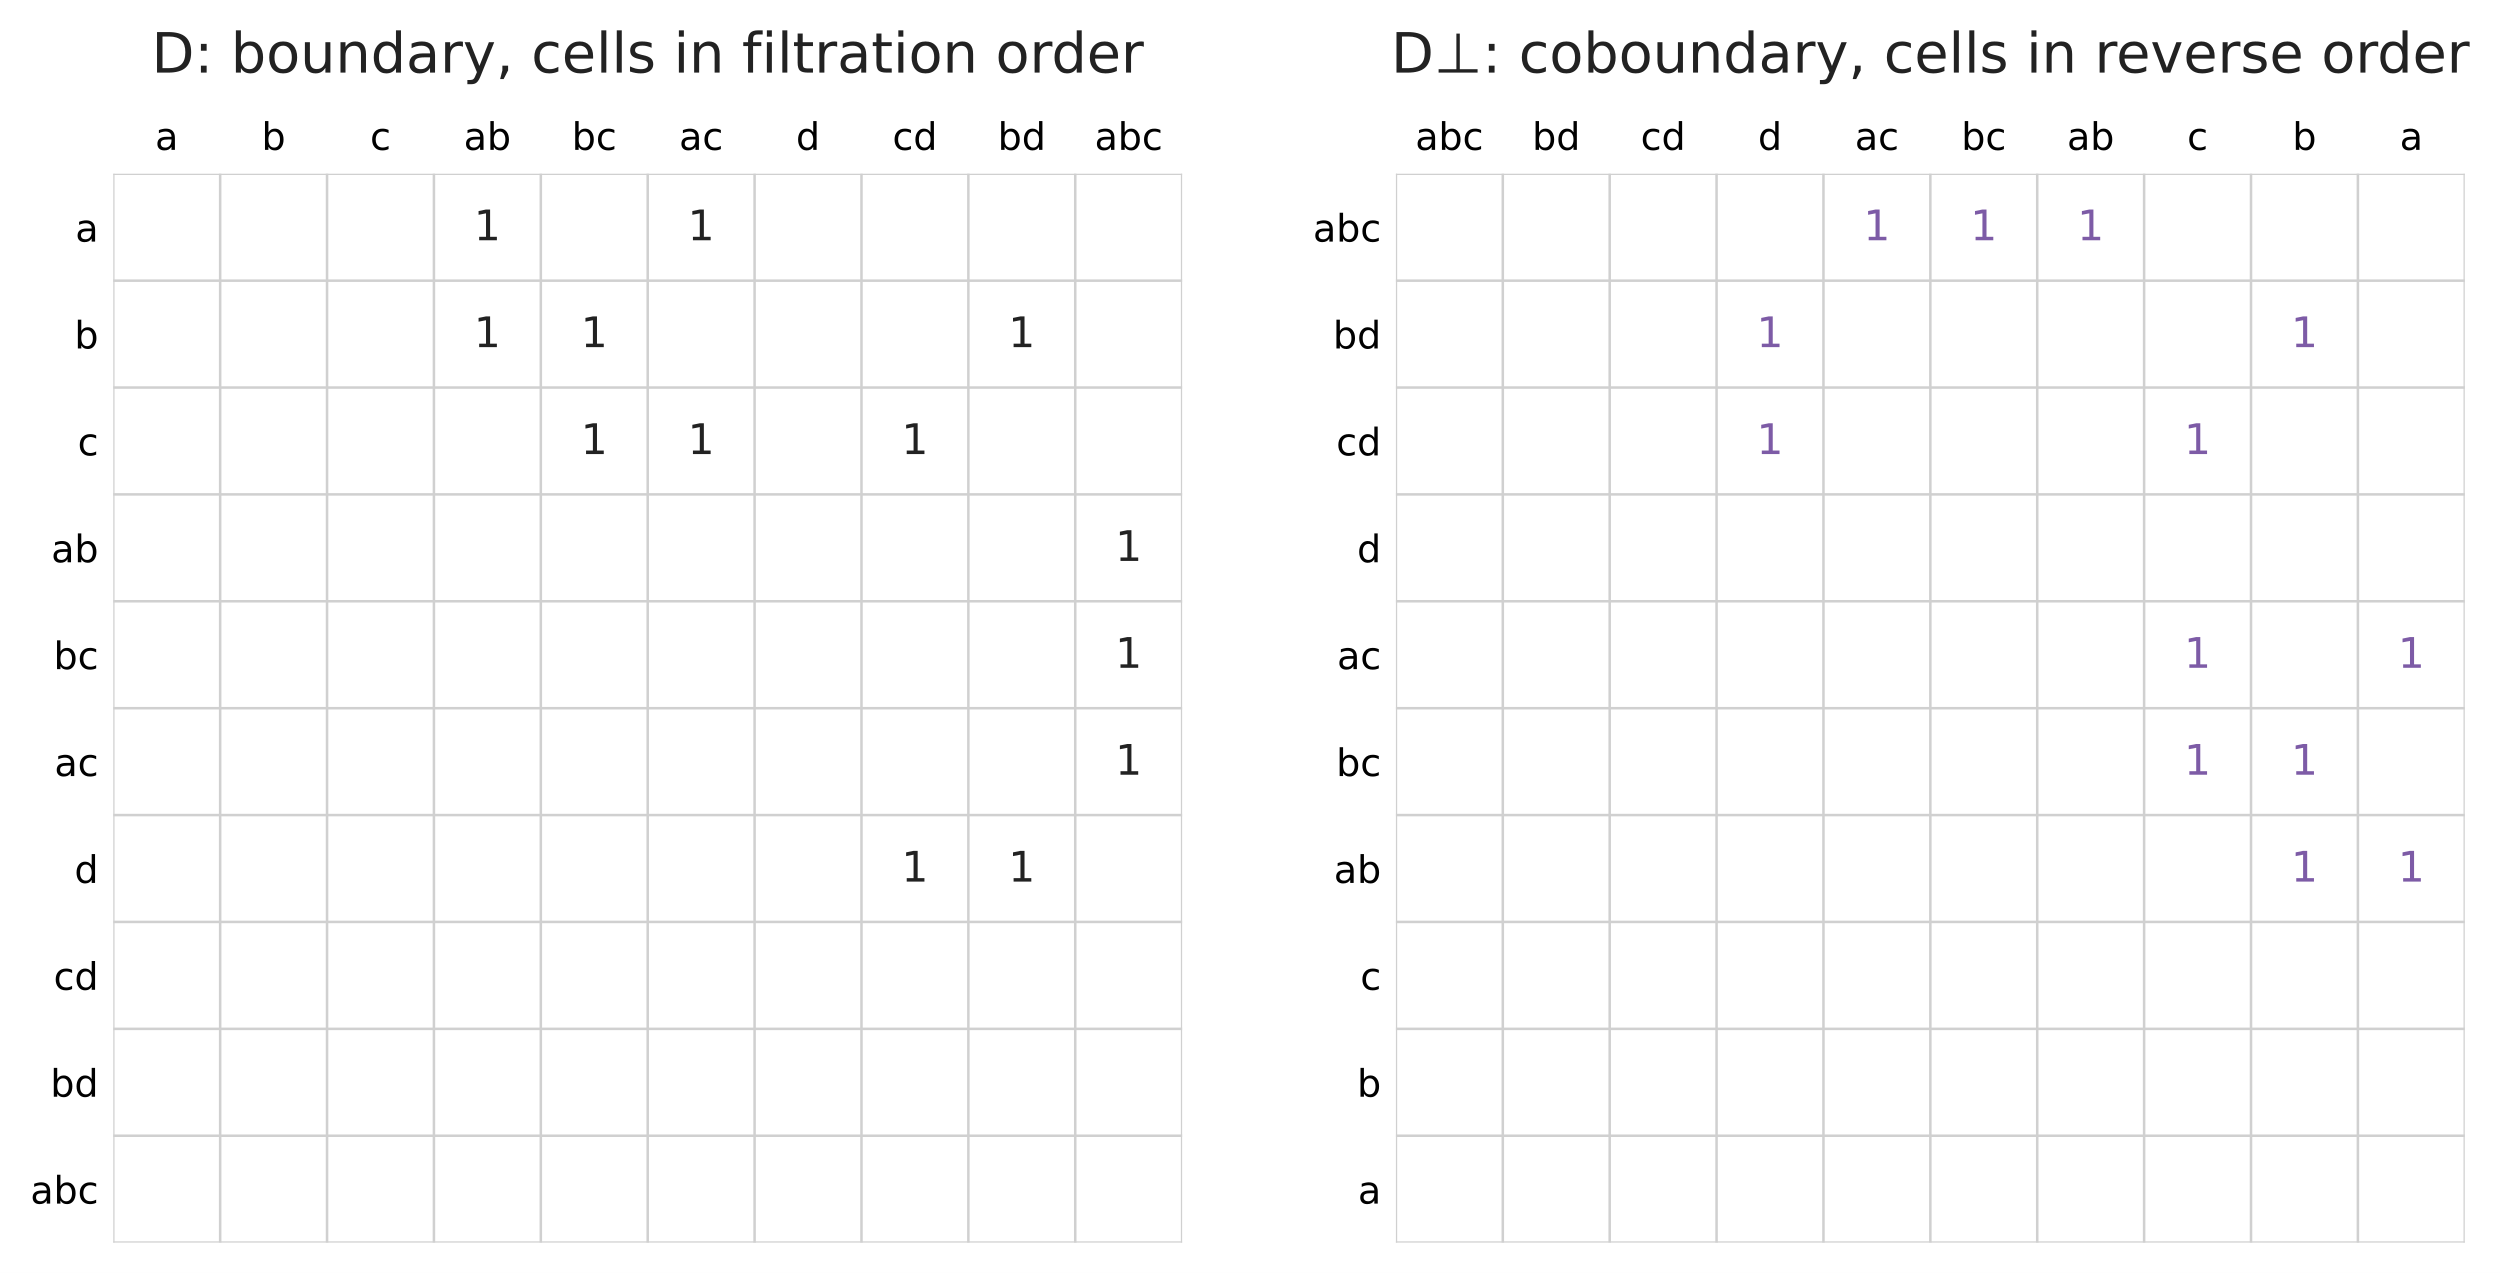
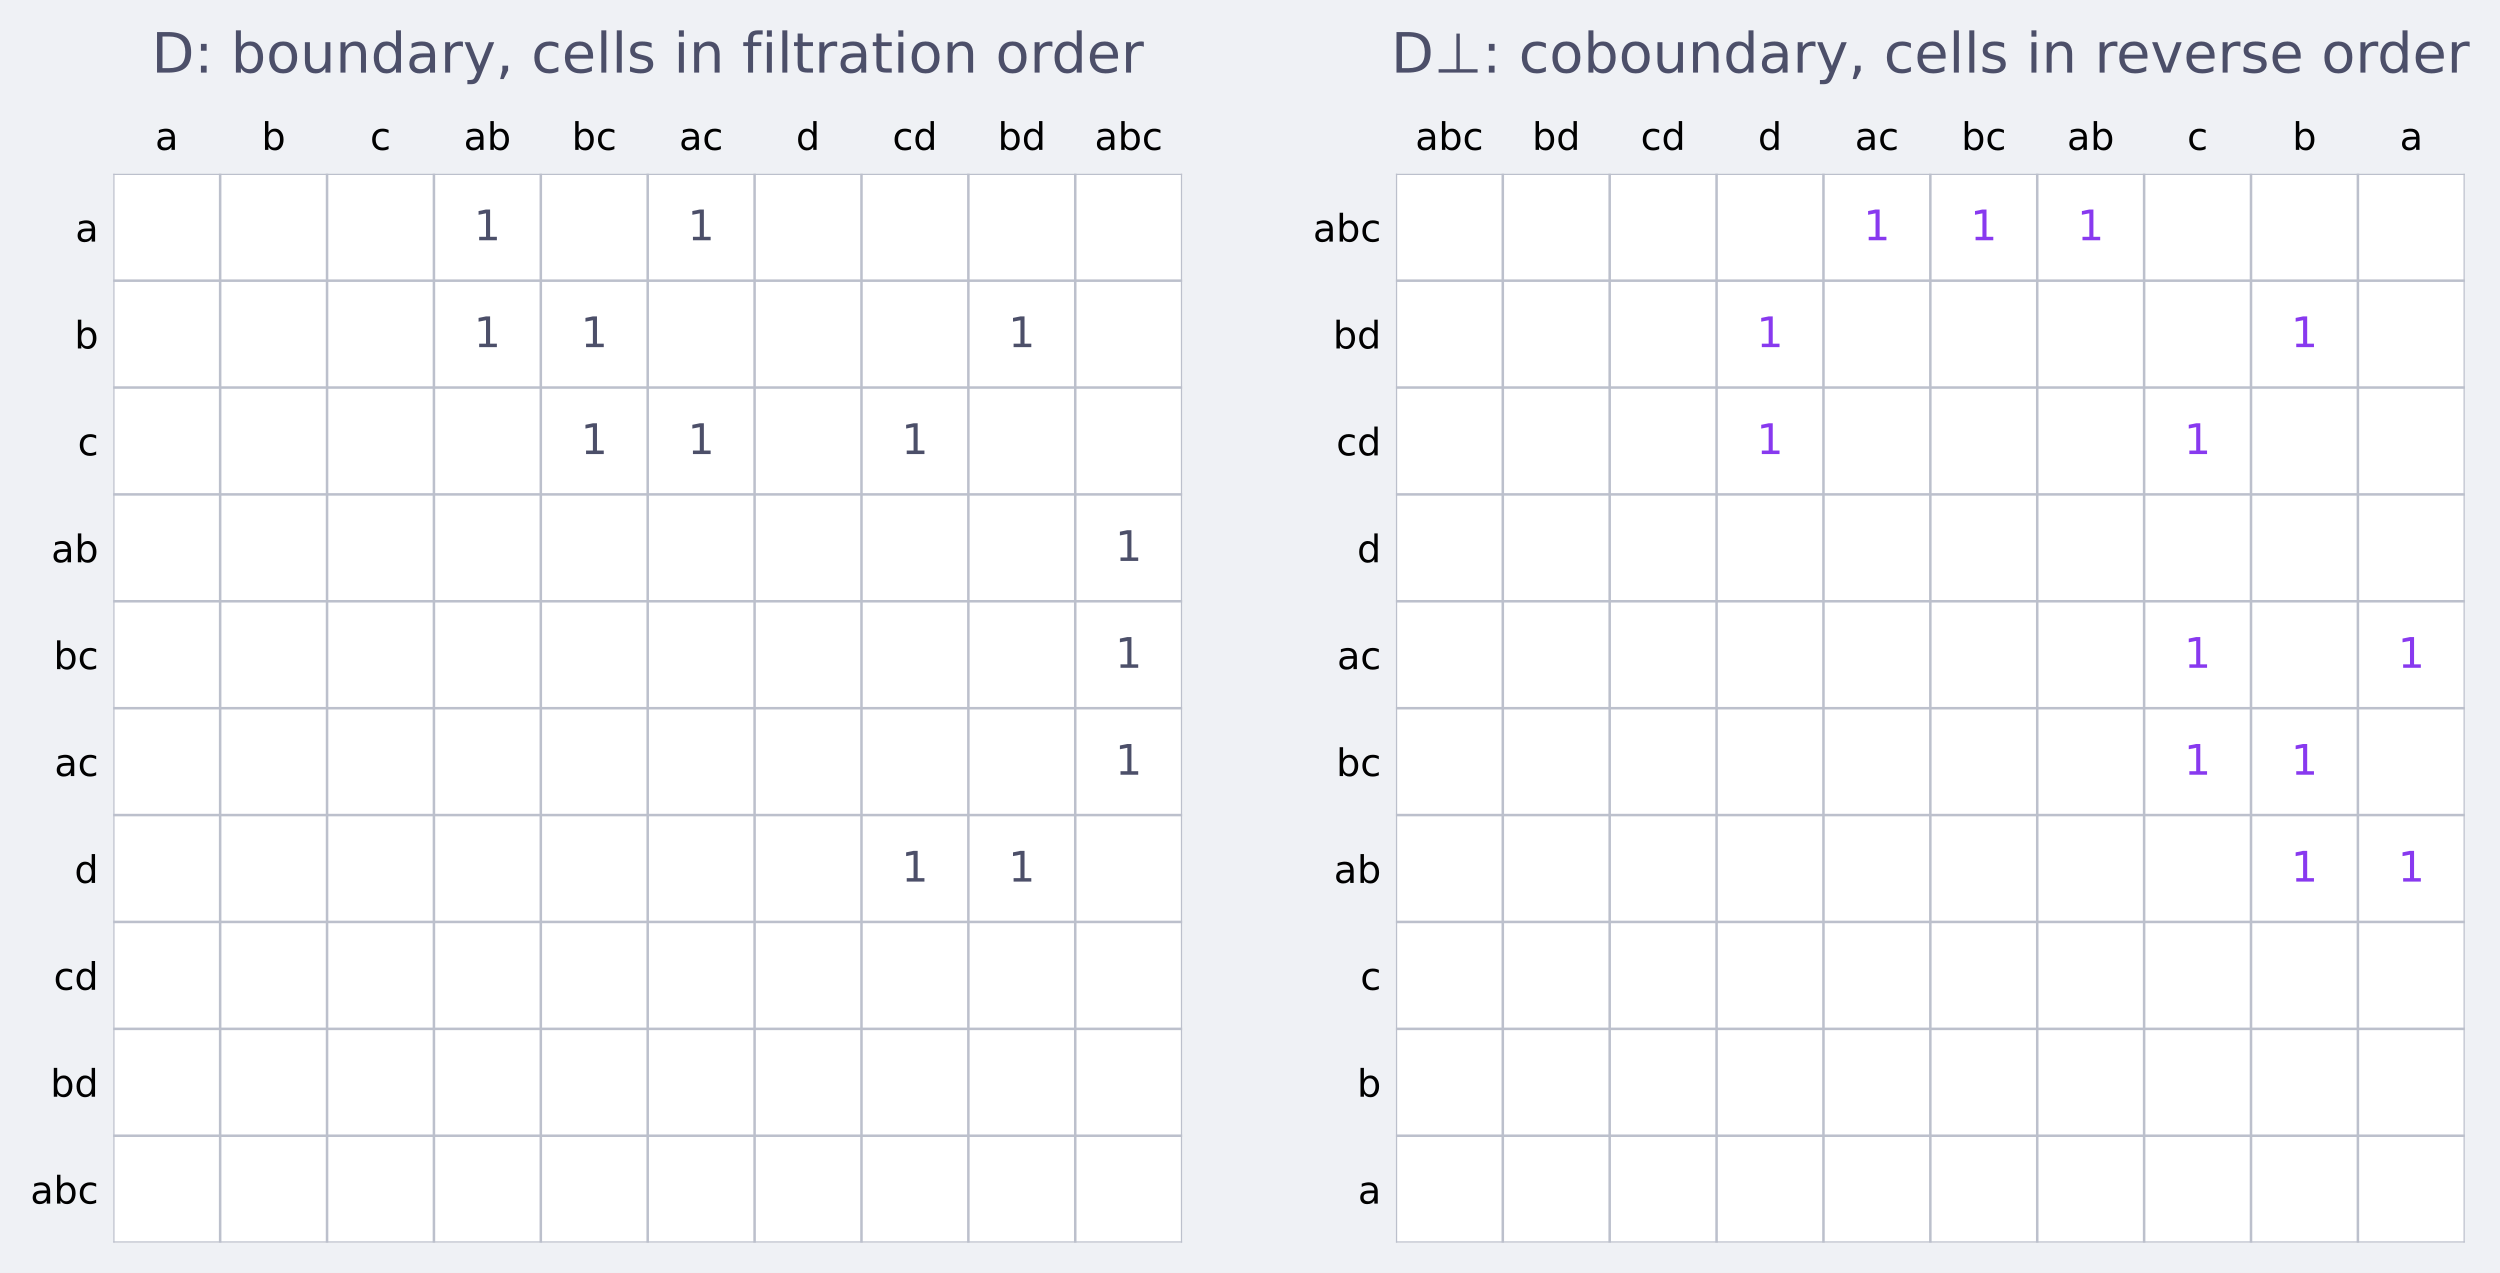
<svg xmlns="http://www.w3.org/2000/svg" width="593.235pt" height="302.066pt" viewBox="0 0 593.235 302.066" version="1.1">
  <defs>
    <style type="text/css">*{stroke-linejoin: round; stroke-linecap: butt}</style>
  </defs>
  <g id="figure_1">
    <g id="patch_1">
-       <path d="M 0 302.066  L 593.235 302.066  L 593.235 0  L 0 0  z " style="fill: #ffffff" />
+       <path d="M 0 302.066  L 593.235 302.066  L 593.235 0  L 0 0  z " style="fill: #eff1f5" />
    </g>
    <g id="axes_1">
      <g id="patch_2">
        <path d="M 26.878 294.866  L 280.514 294.866  L 280.514 41.23  L 26.878 41.23  z " style="fill: #ffffff" />
      </g>
      <g id="matplotlib.axis_1">
        <g id="xtick_1">
          <g id="line2d_1" />
          <g id="text_1">
            <text style="font-size: 9px; font-family: 'DejaVu Sans'; text-anchor: middle" x="39.559" y="35.568" transform="rotate(-0 39.55932 35.56783)">a</text>
          </g>
        </g>
        <g id="xtick_2">
          <g id="line2d_2" />
          <g id="text_2">
            <text style="font-size: 9px; font-family: 'DejaVu Sans'; text-anchor: middle" x="64.923" y="35.568" transform="rotate(-0 64.92296 35.56783)">b</text>
          </g>
        </g>
        <g id="xtick_3">
          <g id="line2d_3" />
          <g id="text_3">
            <text style="font-size: 9px; font-family: 'DejaVu Sans'; text-anchor: middle" x="90.287" y="35.568" transform="rotate(-0 90.28659 35.56783)">c</text>
          </g>
        </g>
        <g id="xtick_4">
          <g id="line2d_4" />
          <g id="text_4">
            <text style="font-size: 9px; font-family: 'DejaVu Sans'; text-anchor: middle" x="115.65" y="35.568" transform="rotate(-0 115.6502 35.56783)">ab</text>
          </g>
        </g>
        <g id="xtick_5">
          <g id="line2d_5" />
          <g id="text_5">
            <text style="font-size: 9px; font-family: 'DejaVu Sans'; text-anchor: middle" x="141.014" y="35.568" transform="rotate(-0 141.0139 35.56783)">bc</text>
          </g>
        </g>
        <g id="xtick_6">
          <g id="line2d_6" />
          <g id="text_6">
            <text style="font-size: 9px; font-family: 'DejaVu Sans'; text-anchor: middle" x="166.377" y="35.568" transform="rotate(-0 166.3775 35.56783)">ac</text>
          </g>
        </g>
        <g id="xtick_7">
          <g id="line2d_7" />
          <g id="text_7">
            <text style="font-size: 9px; font-family: 'DejaVu Sans'; text-anchor: middle" x="191.741" y="35.568" transform="rotate(-0 191.7411 35.56783)">d</text>
          </g>
        </g>
        <g id="xtick_8">
          <g id="line2d_8" />
          <g id="text_8">
            <text style="font-size: 9px; font-family: 'DejaVu Sans'; text-anchor: middle" x="217.105" y="35.568" transform="rotate(-0 217.1048 35.56783)">cd</text>
          </g>
        </g>
        <g id="xtick_9">
          <g id="line2d_9" />
          <g id="text_9">
            <text style="font-size: 9px; font-family: 'DejaVu Sans'; text-anchor: middle" x="242.468" y="35.568" transform="rotate(-0 242.4684 35.56783)">bd</text>
          </g>
        </g>
        <g id="xtick_10">
          <g id="line2d_10" />
          <g id="text_10">
            <text style="font-size: 9px; font-family: 'DejaVu Sans'; text-anchor: middle" x="267.832" y="35.568" transform="rotate(-0 267.832 35.56783)">abc</text>
          </g>
        </g>
      </g>
      <g id="matplotlib.axis_2">
        <g id="ytick_1">
          <g id="line2d_11" />
          <g id="text_11">
            <text style="font-size: 9px; font-family: 'DejaVu Sans'; text-anchor: end" x="23.378" y="57.331" transform="rotate(-0 23.3775 57.3307)">a</text>
          </g>
        </g>
        <g id="ytick_2">
          <g id="line2d_12" />
          <g id="text_12">
            <text style="font-size: 9px; font-family: 'DejaVu Sans'; text-anchor: end" x="23.378" y="82.695" transform="rotate(-0 23.3775 82.69469)">b</text>
          </g>
        </g>
        <g id="ytick_3">
          <g id="line2d_13" />
          <g id="text_13">
            <text style="font-size: 9px; font-family: 'DejaVu Sans'; text-anchor: end" x="23.378" y="108.058" transform="rotate(-0 23.3775 108.058)">c</text>
          </g>
        </g>
        <g id="ytick_4">
          <g id="line2d_14" />
          <g id="text_14">
            <text style="font-size: 9px; font-family: 'DejaVu Sans'; text-anchor: end" x="23.378" y="133.422" transform="rotate(-0 23.3775 133.422)">ab</text>
          </g>
        </g>
        <g id="ytick_5">
          <g id="line2d_15" />
          <g id="text_15">
            <text style="font-size: 9px; font-family: 'DejaVu Sans'; text-anchor: end" x="23.378" y="158.786" transform="rotate(-0 23.3775 158.7856)">bc</text>
          </g>
        </g>
        <g id="ytick_6">
          <g id="line2d_16" />
          <g id="text_16">
            <text style="font-size: 9px; font-family: 'DejaVu Sans'; text-anchor: end" x="23.378" y="184.149" transform="rotate(-0 23.3775 184.1489)">ac</text>
          </g>
        </g>
        <g id="ytick_7">
          <g id="line2d_17" />
          <g id="text_17">
            <text style="font-size: 9px; font-family: 'DejaVu Sans'; text-anchor: end" x="23.378" y="209.513" transform="rotate(-0 23.3775 209.5129)">d</text>
          </g>
        </g>
        <g id="ytick_8">
          <g id="line2d_18" />
          <g id="text_18">
            <text style="font-size: 9px; font-family: 'DejaVu Sans'; text-anchor: end" x="23.378" y="234.877" transform="rotate(-0 23.3775 234.8765)">cd</text>
          </g>
        </g>
        <g id="ytick_9">
          <g id="line2d_19" />
          <g id="text_19">
            <text style="font-size: 9px; font-family: 'DejaVu Sans'; text-anchor: end" x="23.378" y="260.24" transform="rotate(-0 23.3775 260.2401)">bd</text>
          </g>
        </g>
        <g id="ytick_10">
          <g id="line2d_20" />
          <g id="text_20">
            <text style="font-size: 9px; font-family: 'DejaVu Sans'; text-anchor: end" x="23.378" y="285.604" transform="rotate(-0 23.3775 285.6038)">abc</text>
          </g>
        </g>
      </g>
      <g id="line2d_21">
-         <path d="M 26.878 41.23  L 26.878 294.866  " clip-path="url(#p77fa9ce51f)" style="fill: none; stroke: #d0d0d0; stroke-width: 0.6; stroke-linecap: square" />
+         <path d="M 26.878 41.23  L 26.878 294.866  " clip-path="url(#p77fa9ce51f)" style="fill: none; stroke: #bcc0cc; stroke-width: 0.6; stroke-linecap: square" />
      </g>
      <g id="line2d_22">
-         <path d="M 52.241 41.23  L 52.241 294.866  " clip-path="url(#p77fa9ce51f)" style="fill: none; stroke: #d0d0d0; stroke-width: 0.6; stroke-linecap: square" />
+         <path d="M 52.241 41.23  L 52.241 294.866  " clip-path="url(#p77fa9ce51f)" style="fill: none; stroke: #bcc0cc; stroke-width: 0.6; stroke-linecap: square" />
      </g>
      <g id="line2d_23">
-         <path d="M 77.605 41.23  L 77.605 294.866  " clip-path="url(#p77fa9ce51f)" style="fill: none; stroke: #d0d0d0; stroke-width: 0.6; stroke-linecap: square" />
+         <path d="M 77.605 41.23  L 77.605 294.866  " clip-path="url(#p77fa9ce51f)" style="fill: none; stroke: #bcc0cc; stroke-width: 0.6; stroke-linecap: square" />
      </g>
      <g id="line2d_24">
-         <path d="M 102.968 41.23  L 102.968 294.866  " clip-path="url(#p77fa9ce51f)" style="fill: none; stroke: #d0d0d0; stroke-width: 0.6; stroke-linecap: square" />
+         <path d="M 102.968 41.23  L 102.968 294.866  " clip-path="url(#p77fa9ce51f)" style="fill: none; stroke: #bcc0cc; stroke-width: 0.6; stroke-linecap: square" />
      </g>
      <g id="line2d_25">
-         <path d="M 128.332 41.23  L 128.332 294.866  " clip-path="url(#p77fa9ce51f)" style="fill: none; stroke: #d0d0d0; stroke-width: 0.6; stroke-linecap: square" />
+         <path d="M 128.332 41.23  L 128.332 294.866  " clip-path="url(#p77fa9ce51f)" style="fill: none; stroke: #bcc0cc; stroke-width: 0.6; stroke-linecap: square" />
      </g>
      <g id="line2d_26">
-         <path d="M 153.696 41.23  L 153.696 294.866  " clip-path="url(#p77fa9ce51f)" style="fill: none; stroke: #d0d0d0; stroke-width: 0.6; stroke-linecap: square" />
+         <path d="M 153.696 41.23  L 153.696 294.866  " clip-path="url(#p77fa9ce51f)" style="fill: none; stroke: #bcc0cc; stroke-width: 0.6; stroke-linecap: square" />
      </g>
      <g id="line2d_27">
-         <path d="M 179.059 41.23  L 179.059 294.866  " clip-path="url(#p77fa9ce51f)" style="fill: none; stroke: #d0d0d0; stroke-width: 0.6; stroke-linecap: square" />
+         <path d="M 179.059 41.23  L 179.059 294.866  " clip-path="url(#p77fa9ce51f)" style="fill: none; stroke: #bcc0cc; stroke-width: 0.6; stroke-linecap: square" />
      </g>
      <g id="line2d_28">
-         <path d="M 204.423 41.23  L 204.423 294.866  " clip-path="url(#p77fa9ce51f)" style="fill: none; stroke: #d0d0d0; stroke-width: 0.6; stroke-linecap: square" />
+         <path d="M 204.423 41.23  L 204.423 294.866  " clip-path="url(#p77fa9ce51f)" style="fill: none; stroke: #bcc0cc; stroke-width: 0.6; stroke-linecap: square" />
      </g>
      <g id="line2d_29">
-         <path d="M 229.787 41.23  L 229.787 294.866  " clip-path="url(#p77fa9ce51f)" style="fill: none; stroke: #d0d0d0; stroke-width: 0.6; stroke-linecap: square" />
+         <path d="M 229.787 41.23  L 229.787 294.866  " clip-path="url(#p77fa9ce51f)" style="fill: none; stroke: #bcc0cc; stroke-width: 0.6; stroke-linecap: square" />
      </g>
      <g id="line2d_30">
-         <path d="M 255.15 41.23  L 255.15 294.866  " clip-path="url(#p77fa9ce51f)" style="fill: none; stroke: #d0d0d0; stroke-width: 0.6; stroke-linecap: square" />
+         <path d="M 255.15 41.23  L 255.15 294.866  " clip-path="url(#p77fa9ce51f)" style="fill: none; stroke: #bcc0cc; stroke-width: 0.6; stroke-linecap: square" />
      </g>
      <g id="line2d_31">
-         <path d="M 280.514 41.23  L 280.514 294.866  " clip-path="url(#p77fa9ce51f)" style="fill: none; stroke: #d0d0d0; stroke-width: 0.6; stroke-linecap: square" />
+         <path d="M 280.514 41.23  L 280.514 294.866  " clip-path="url(#p77fa9ce51f)" style="fill: none; stroke: #bcc0cc; stroke-width: 0.6; stroke-linecap: square" />
      </g>
      <g id="line2d_32">
-         <path d="M 26.878 41.23  L 280.514 41.23  " clip-path="url(#p77fa9ce51f)" style="fill: none; stroke: #d0d0d0; stroke-width: 0.6; stroke-linecap: square" />
+         <path d="M 26.878 41.23  L 280.514 41.23  " clip-path="url(#p77fa9ce51f)" style="fill: none; stroke: #bcc0cc; stroke-width: 0.6; stroke-linecap: square" />
      </g>
      <g id="line2d_33">
-         <path d="M 26.878 66.594  L 280.514 66.594  " clip-path="url(#p77fa9ce51f)" style="fill: none; stroke: #d0d0d0; stroke-width: 0.6; stroke-linecap: square" />
+         <path d="M 26.878 66.594  L 280.514 66.594  " clip-path="url(#p77fa9ce51f)" style="fill: none; stroke: #bcc0cc; stroke-width: 0.6; stroke-linecap: square" />
      </g>
      <g id="line2d_34">
-         <path d="M 26.878 91.957  L 280.514 91.957  " clip-path="url(#p77fa9ce51f)" style="fill: none; stroke: #d0d0d0; stroke-width: 0.6; stroke-linecap: square" />
+         <path d="M 26.878 91.957  L 280.514 91.957  " clip-path="url(#p77fa9ce51f)" style="fill: none; stroke: #bcc0cc; stroke-width: 0.6; stroke-linecap: square" />
      </g>
      <g id="line2d_35">
-         <path d="M 26.878 117.321  L 280.514 117.321  " clip-path="url(#p77fa9ce51f)" style="fill: none; stroke: #d0d0d0; stroke-width: 0.6; stroke-linecap: square" />
+         <path d="M 26.878 117.321  L 280.514 117.321  " clip-path="url(#p77fa9ce51f)" style="fill: none; stroke: #bcc0cc; stroke-width: 0.6; stroke-linecap: square" />
      </g>
      <g id="line2d_36">
-         <path d="M 26.878 142.684  L 280.514 142.684  " clip-path="url(#p77fa9ce51f)" style="fill: none; stroke: #d0d0d0; stroke-width: 0.6; stroke-linecap: square" />
+         <path d="M 26.878 142.684  L 280.514 142.684  " clip-path="url(#p77fa9ce51f)" style="fill: none; stroke: #bcc0cc; stroke-width: 0.6; stroke-linecap: square" />
      </g>
      <g id="line2d_37">
-         <path d="M 26.878 168.048  L 280.514 168.048  " clip-path="url(#p77fa9ce51f)" style="fill: none; stroke: #d0d0d0; stroke-width: 0.6; stroke-linecap: square" />
+         <path d="M 26.878 168.048  L 280.514 168.048  " clip-path="url(#p77fa9ce51f)" style="fill: none; stroke: #bcc0cc; stroke-width: 0.6; stroke-linecap: square" />
      </g>
      <g id="line2d_38">
-         <path d="M 26.878 193.412  L 280.514 193.412  " clip-path="url(#p77fa9ce51f)" style="fill: none; stroke: #d0d0d0; stroke-width: 0.6; stroke-linecap: square" />
+         <path d="M 26.878 193.412  L 280.514 193.412  " clip-path="url(#p77fa9ce51f)" style="fill: none; stroke: #bcc0cc; stroke-width: 0.6; stroke-linecap: square" />
      </g>
      <g id="line2d_39">
-         <path d="M 26.878 218.775  L 280.514 218.775  " clip-path="url(#p77fa9ce51f)" style="fill: none; stroke: #d0d0d0; stroke-width: 0.6; stroke-linecap: square" />
+         <path d="M 26.878 218.775  L 280.514 218.775  " clip-path="url(#p77fa9ce51f)" style="fill: none; stroke: #bcc0cc; stroke-width: 0.6; stroke-linecap: square" />
      </g>
      <g id="line2d_40">
-         <path d="M 26.878 244.139  L 280.514 244.139  " clip-path="url(#p77fa9ce51f)" style="fill: none; stroke: #d0d0d0; stroke-width: 0.6; stroke-linecap: square" />
+         <path d="M 26.878 244.139  L 280.514 244.139  " clip-path="url(#p77fa9ce51f)" style="fill: none; stroke: #bcc0cc; stroke-width: 0.6; stroke-linecap: square" />
      </g>
      <g id="line2d_41">
-         <path d="M 26.878 269.503  L 280.514 269.503  " clip-path="url(#p77fa9ce51f)" style="fill: none; stroke: #d0d0d0; stroke-width: 0.6; stroke-linecap: square" />
+         <path d="M 26.878 269.503  L 280.514 269.503  " clip-path="url(#p77fa9ce51f)" style="fill: none; stroke: #bcc0cc; stroke-width: 0.6; stroke-linecap: square" />
      </g>
      <g id="line2d_42">
-         <path d="M 26.878 294.866  L 280.514 294.866  " clip-path="url(#p77fa9ce51f)" style="fill: none; stroke: #d0d0d0; stroke-width: 0.6; stroke-linecap: square" />
+         <path d="M 26.878 294.866  L 280.514 294.866  " clip-path="url(#p77fa9ce51f)" style="fill: none; stroke: #bcc0cc; stroke-width: 0.6; stroke-linecap: square" />
      </g>
      <g id="text_21">
-         <text style="font-size: 10px; font-family: 'DejaVu Sans'; text-anchor: middle; fill: #222222" x="115.65" y="57.017" transform="rotate(-0 115.6502 57.01669)">1</text>
+         <text style="font-size: 10px; font-family: 'DejaVu Sans'; text-anchor: middle; fill: #4c4f69" x="115.65" y="57.017" transform="rotate(-0 115.6502 57.01669)">1</text>
      </g>
      <g id="text_22">
-         <text style="font-size: 10px; font-family: 'DejaVu Sans'; text-anchor: middle; fill: #222222" x="115.65" y="82.38" transform="rotate(-0 115.6502 82.38032)">1</text>
+         <text style="font-size: 10px; font-family: 'DejaVu Sans'; text-anchor: middle; fill: #4c4f69" x="115.65" y="82.38" transform="rotate(-0 115.6502 82.38032)">1</text>
      </g>
      <g id="text_23">
-         <text style="font-size: 10px; font-family: 'DejaVu Sans'; text-anchor: middle; fill: #222222" x="141.014" y="82.38" transform="rotate(-0 141.0139 82.38032)">1</text>
+         <text style="font-size: 10px; font-family: 'DejaVu Sans'; text-anchor: middle; fill: #4c4f69" x="141.014" y="82.38" transform="rotate(-0 141.0139 82.38032)">1</text>
      </g>
      <g id="text_24">
-         <text style="font-size: 10px; font-family: 'DejaVu Sans'; text-anchor: middle; fill: #222222" x="141.014" y="107.744" transform="rotate(-0 141.0139 107.744)">1</text>
+         <text style="font-size: 10px; font-family: 'DejaVu Sans'; text-anchor: middle; fill: #4c4f69" x="141.014" y="107.744" transform="rotate(-0 141.0139 107.744)">1</text>
      </g>
      <g id="text_25">
-         <text style="font-size: 10px; font-family: 'DejaVu Sans'; text-anchor: middle; fill: #222222" x="166.377" y="57.017" transform="rotate(-0 166.3775 57.01669)">1</text>
+         <text style="font-size: 10px; font-family: 'DejaVu Sans'; text-anchor: middle; fill: #4c4f69" x="166.377" y="57.017" transform="rotate(-0 166.3775 57.01669)">1</text>
      </g>
      <g id="text_26">
-         <text style="font-size: 10px; font-family: 'DejaVu Sans'; text-anchor: middle; fill: #222222" x="166.377" y="107.744" transform="rotate(-0 166.3775 107.744)">1</text>
+         <text style="font-size: 10px; font-family: 'DejaVu Sans'; text-anchor: middle; fill: #4c4f69" x="166.377" y="107.744" transform="rotate(-0 166.3775 107.744)">1</text>
      </g>
      <g id="text_27">
-         <text style="font-size: 10px; font-family: 'DejaVu Sans'; text-anchor: middle; fill: #222222" x="217.105" y="107.744" transform="rotate(-0 217.1048 107.744)">1</text>
+         <text style="font-size: 10px; font-family: 'DejaVu Sans'; text-anchor: middle; fill: #4c4f69" x="217.105" y="107.744" transform="rotate(-0 217.1048 107.744)">1</text>
      </g>
      <g id="text_28">
-         <text style="font-size: 10px; font-family: 'DejaVu Sans'; text-anchor: middle; fill: #222222" x="217.105" y="209.199" transform="rotate(-0 217.1048 209.1985)">1</text>
+         <text style="font-size: 10px; font-family: 'DejaVu Sans'; text-anchor: middle; fill: #4c4f69" x="217.105" y="209.199" transform="rotate(-0 217.1048 209.1985)">1</text>
      </g>
      <g id="text_29">
-         <text style="font-size: 10px; font-family: 'DejaVu Sans'; text-anchor: middle; fill: #222222" x="242.468" y="82.38" transform="rotate(-0 242.4684 82.38032)">1</text>
+         <text style="font-size: 10px; font-family: 'DejaVu Sans'; text-anchor: middle; fill: #4c4f69" x="242.468" y="82.38" transform="rotate(-0 242.4684 82.38032)">1</text>
      </g>
      <g id="text_30">
-         <text style="font-size: 10px; font-family: 'DejaVu Sans'; text-anchor: middle; fill: #222222" x="242.468" y="209.199" transform="rotate(-0 242.4684 209.1985)">1</text>
+         <text style="font-size: 10px; font-family: 'DejaVu Sans'; text-anchor: middle; fill: #4c4f69" x="242.468" y="209.199" transform="rotate(-0 242.4684 209.1985)">1</text>
      </g>
      <g id="text_31">
-         <text style="font-size: 10px; font-family: 'DejaVu Sans'; text-anchor: middle; fill: #222222" x="267.832" y="133.108" transform="rotate(-0 267.832 133.1076)">1</text>
+         <text style="font-size: 10px; font-family: 'DejaVu Sans'; text-anchor: middle; fill: #4c4f69" x="267.832" y="133.108" transform="rotate(-0 267.832 133.1076)">1</text>
      </g>
      <g id="text_32">
-         <text style="font-size: 10px; font-family: 'DejaVu Sans'; text-anchor: middle; fill: #222222" x="267.832" y="158.471" transform="rotate(-0 267.832 158.4712)">1</text>
+         <text style="font-size: 10px; font-family: 'DejaVu Sans'; text-anchor: middle; fill: #4c4f69" x="267.832" y="158.471" transform="rotate(-0 267.832 158.4712)">1</text>
      </g>
      <g id="text_33">
-         <text style="font-size: 10px; font-family: 'DejaVu Sans'; text-anchor: middle; fill: #222222" x="267.832" y="183.835" transform="rotate(-0 267.832 183.8349)">1</text>
+         <text style="font-size: 10px; font-family: 'DejaVu Sans'; text-anchor: middle; fill: #4c4f69" x="267.832" y="183.835" transform="rotate(-0 267.832 183.8349)">1</text>
      </g>
      <g id="text_34">
-         <text style="font-size: 13.2px; font-family: 'DejaVu Sans'; text-anchor: middle; fill: #222222" x="153.696" y="17.23" transform="rotate(-0 153.6957 17.22994)">D: boundary, cells in filtration order</text>
+         <text style="font-size: 13.2px; font-family: 'DejaVu Sans'; text-anchor: middle; fill: #4c4f69" x="153.696" y="17.23" transform="rotate(-0 153.6957 17.22994)">D: boundary, cells in filtration order</text>
      </g>
    </g>
    <g id="axes_2">
      <g id="patch_3">
        <path d="M 331.241 294.866  L 584.878 294.866  L 584.878 41.23  L 331.241 41.23  z " style="fill: #ffffff" />
      </g>
      <g id="matplotlib.axis_3">
        <g id="xtick_11">
          <g id="line2d_43" />
          <g id="text_35">
            <text style="font-size: 9px; font-family: 'DejaVu Sans'; text-anchor: middle" x="343.923" y="35.568" transform="rotate(-0 343.923 35.56783)">abc</text>
          </g>
        </g>
        <g id="xtick_12">
          <g id="line2d_44" />
          <g id="text_36">
            <text style="font-size: 9px; font-family: 'DejaVu Sans'; text-anchor: middle" x="369.287" y="35.568" transform="rotate(-0 369.2866 35.56783)">bd</text>
          </g>
        </g>
        <g id="xtick_13">
          <g id="line2d_45" />
          <g id="text_37">
            <text style="font-size: 9px; font-family: 'DejaVu Sans'; text-anchor: middle" x="394.65" y="35.568" transform="rotate(-0 394.6502 35.56783)">cd</text>
          </g>
        </g>
        <g id="xtick_14">
          <g id="line2d_46" />
          <g id="text_38">
            <text style="font-size: 9px; font-family: 'DejaVu Sans'; text-anchor: middle" x="420.014" y="35.568" transform="rotate(-0 420.0139 35.56783)">d</text>
          </g>
        </g>
        <g id="xtick_15">
          <g id="line2d_47" />
          <g id="text_39">
            <text style="font-size: 9px; font-family: 'DejaVu Sans'; text-anchor: middle" x="445.377" y="35.568" transform="rotate(-0 445.3775 35.56783)">ac</text>
          </g>
        </g>
        <g id="xtick_16">
          <g id="line2d_48" />
          <g id="text_40">
            <text style="font-size: 9px; font-family: 'DejaVu Sans'; text-anchor: middle" x="470.741" y="35.568" transform="rotate(-0 470.7411 35.56783)">bc</text>
          </g>
        </g>
        <g id="xtick_17">
          <g id="line2d_49" />
          <g id="text_41">
            <text style="font-size: 9px; font-family: 'DejaVu Sans'; text-anchor: middle" x="496.105" y="35.568" transform="rotate(-0 496.1048 35.56783)">ab</text>
          </g>
        </g>
        <g id="xtick_18">
          <g id="line2d_50" />
          <g id="text_42">
            <text style="font-size: 9px; font-family: 'DejaVu Sans'; text-anchor: middle" x="521.468" y="35.568" transform="rotate(-0 521.4684 35.56783)">c</text>
          </g>
        </g>
        <g id="xtick_19">
          <g id="line2d_51" />
          <g id="text_43">
            <text style="font-size: 9px; font-family: 'DejaVu Sans'; text-anchor: middle" x="546.832" y="35.568" transform="rotate(-0 546.832 35.56783)">b</text>
          </g>
        </g>
        <g id="xtick_20">
          <g id="line2d_52" />
          <g id="text_44">
            <text style="font-size: 9px; font-family: 'DejaVu Sans'; text-anchor: middle" x="572.196" y="35.568" transform="rotate(-0 572.1957 35.56783)">a</text>
          </g>
        </g>
      </g>
      <g id="matplotlib.axis_4">
        <g id="ytick_11">
          <g id="line2d_53" />
          <g id="text_45">
            <text style="font-size: 9px; font-family: 'DejaVu Sans'; text-anchor: end" x="327.741" y="57.331" transform="rotate(-0 327.7411 57.33105)">abc</text>
          </g>
        </g>
        <g id="ytick_12">
          <g id="line2d_54" />
          <g id="text_46">
            <text style="font-size: 9px; font-family: 'DejaVu Sans'; text-anchor: end" x="327.741" y="82.695" transform="rotate(-0 327.7411 82.69469)">bd</text>
          </g>
        </g>
        <g id="ytick_13">
          <g id="line2d_55" />
          <g id="text_47">
            <text style="font-size: 9px; font-family: 'DejaVu Sans'; text-anchor: end" x="327.741" y="108.058" transform="rotate(-0 327.7411 108.0583)">cd</text>
          </g>
        </g>
        <g id="ytick_14">
          <g id="line2d_56" />
          <g id="text_48">
            <text style="font-size: 9px; font-family: 'DejaVu Sans'; text-anchor: end" x="327.741" y="133.422" transform="rotate(-0 327.7411 133.422)">d</text>
          </g>
        </g>
        <g id="ytick_15">
          <g id="line2d_57" />
          <g id="text_49">
            <text style="font-size: 9px; font-family: 'DejaVu Sans'; text-anchor: end" x="327.741" y="158.785" transform="rotate(-0 327.7411 158.7852)">ac</text>
          </g>
        </g>
        <g id="ytick_16">
          <g id="line2d_58" />
          <g id="text_50">
            <text style="font-size: 9px; font-family: 'DejaVu Sans'; text-anchor: end" x="327.741" y="184.149" transform="rotate(-0 327.7411 184.1492)">bc</text>
          </g>
        </g>
        <g id="ytick_17">
          <g id="line2d_59" />
          <g id="text_51">
            <text style="font-size: 9px; font-family: 'DejaVu Sans'; text-anchor: end" x="327.741" y="209.513" transform="rotate(-0 327.7411 209.5129)">ab</text>
          </g>
        </g>
        <g id="ytick_18">
          <g id="line2d_60" />
          <g id="text_52">
            <text style="font-size: 9px; font-family: 'DejaVu Sans'; text-anchor: end" x="327.741" y="234.876" transform="rotate(-0 327.7411 234.8762)">c</text>
          </g>
        </g>
        <g id="ytick_19">
          <g id="line2d_61" />
          <g id="text_53">
            <text style="font-size: 9px; font-family: 'DejaVu Sans'; text-anchor: end" x="327.741" y="260.24" transform="rotate(-0 327.7411 260.2401)">b</text>
          </g>
        </g>
        <g id="ytick_20">
          <g id="line2d_62" />
          <g id="text_54">
            <text style="font-size: 9px; font-family: 'DejaVu Sans'; text-anchor: end" x="327.741" y="285.603" transform="rotate(-0 327.7411 285.6034)">a</text>
          </g>
        </g>
      </g>
      <g id="line2d_63">
-         <path d="M 331.241 41.23  L 331.241 294.866  " clip-path="url(#p86525c8a49)" style="fill: none; stroke: #d0d0d0; stroke-width: 0.6; stroke-linecap: square" />
+         <path d="M 331.241 41.23  L 331.241 294.866  " clip-path="url(#p86525c8a49)" style="fill: none; stroke: #bcc0cc; stroke-width: 0.6; stroke-linecap: square" />
      </g>
      <g id="line2d_64">
-         <path d="M 356.605 41.23  L 356.605 294.866  " clip-path="url(#p86525c8a49)" style="fill: none; stroke: #d0d0d0; stroke-width: 0.6; stroke-linecap: square" />
+         <path d="M 356.605 41.23  L 356.605 294.866  " clip-path="url(#p86525c8a49)" style="fill: none; stroke: #bcc0cc; stroke-width: 0.6; stroke-linecap: square" />
      </g>
      <g id="line2d_65">
-         <path d="M 381.968 41.23  L 381.968 294.866  " clip-path="url(#p86525c8a49)" style="fill: none; stroke: #d0d0d0; stroke-width: 0.6; stroke-linecap: square" />
+         <path d="M 381.968 41.23  L 381.968 294.866  " clip-path="url(#p86525c8a49)" style="fill: none; stroke: #bcc0cc; stroke-width: 0.6; stroke-linecap: square" />
      </g>
      <g id="line2d_66">
-         <path d="M 407.332 41.23  L 407.332 294.866  " clip-path="url(#p86525c8a49)" style="fill: none; stroke: #d0d0d0; stroke-width: 0.6; stroke-linecap: square" />
+         <path d="M 407.332 41.23  L 407.332 294.866  " clip-path="url(#p86525c8a49)" style="fill: none; stroke: #bcc0cc; stroke-width: 0.6; stroke-linecap: square" />
      </g>
      <g id="line2d_67">
-         <path d="M 432.696 41.23  L 432.696 294.866  " clip-path="url(#p86525c8a49)" style="fill: none; stroke: #d0d0d0; stroke-width: 0.6; stroke-linecap: square" />
+         <path d="M 432.696 41.23  L 432.696 294.866  " clip-path="url(#p86525c8a49)" style="fill: none; stroke: #bcc0cc; stroke-width: 0.6; stroke-linecap: square" />
      </g>
      <g id="line2d_68">
-         <path d="M 458.059 41.23  L 458.059 294.866  " clip-path="url(#p86525c8a49)" style="fill: none; stroke: #d0d0d0; stroke-width: 0.6; stroke-linecap: square" />
+         <path d="M 458.059 41.23  L 458.059 294.866  " clip-path="url(#p86525c8a49)" style="fill: none; stroke: #bcc0cc; stroke-width: 0.6; stroke-linecap: square" />
      </g>
      <g id="line2d_69">
-         <path d="M 483.423 41.23  L 483.423 294.866  " clip-path="url(#p86525c8a49)" style="fill: none; stroke: #d0d0d0; stroke-width: 0.6; stroke-linecap: square" />
+         <path d="M 483.423 41.23  L 483.423 294.866  " clip-path="url(#p86525c8a49)" style="fill: none; stroke: #bcc0cc; stroke-width: 0.6; stroke-linecap: square" />
      </g>
      <g id="line2d_70">
-         <path d="M 508.787 41.23  L 508.787 294.866  " clip-path="url(#p86525c8a49)" style="fill: none; stroke: #d0d0d0; stroke-width: 0.6; stroke-linecap: square" />
+         <path d="M 508.787 41.23  L 508.787 294.866  " clip-path="url(#p86525c8a49)" style="fill: none; stroke: #bcc0cc; stroke-width: 0.6; stroke-linecap: square" />
      </g>
      <g id="line2d_71">
-         <path d="M 534.15 41.23  L 534.15 294.866  " clip-path="url(#p86525c8a49)" style="fill: none; stroke: #d0d0d0; stroke-width: 0.6; stroke-linecap: square" />
+         <path d="M 534.15 41.23  L 534.15 294.866  " clip-path="url(#p86525c8a49)" style="fill: none; stroke: #bcc0cc; stroke-width: 0.6; stroke-linecap: square" />
      </g>
      <g id="line2d_72">
-         <path d="M 559.514 41.23  L 559.514 294.866  " clip-path="url(#p86525c8a49)" style="fill: none; stroke: #d0d0d0; stroke-width: 0.6; stroke-linecap: square" />
+         <path d="M 559.514 41.23  L 559.514 294.866  " clip-path="url(#p86525c8a49)" style="fill: none; stroke: #bcc0cc; stroke-width: 0.6; stroke-linecap: square" />
      </g>
      <g id="line2d_73">
-         <path d="M 584.878 41.23  L 584.878 294.866  " clip-path="url(#p86525c8a49)" style="fill: none; stroke: #d0d0d0; stroke-width: 0.6; stroke-linecap: square" />
+         <path d="M 584.878 41.23  L 584.878 294.866  " clip-path="url(#p86525c8a49)" style="fill: none; stroke: #bcc0cc; stroke-width: 0.6; stroke-linecap: square" />
      </g>
      <g id="line2d_74">
-         <path d="M 331.241 41.23  L 584.878 41.23  " clip-path="url(#p86525c8a49)" style="fill: none; stroke: #d0d0d0; stroke-width: 0.6; stroke-linecap: square" />
+         <path d="M 331.241 41.23  L 584.878 41.23  " clip-path="url(#p86525c8a49)" style="fill: none; stroke: #bcc0cc; stroke-width: 0.6; stroke-linecap: square" />
      </g>
      <g id="line2d_75">
-         <path d="M 331.241 66.594  L 584.878 66.594  " clip-path="url(#p86525c8a49)" style="fill: none; stroke: #d0d0d0; stroke-width: 0.6; stroke-linecap: square" />
+         <path d="M 331.241 66.594  L 584.878 66.594  " clip-path="url(#p86525c8a49)" style="fill: none; stroke: #bcc0cc; stroke-width: 0.6; stroke-linecap: square" />
      </g>
      <g id="line2d_76">
-         <path d="M 331.241 91.957  L 584.878 91.957  " clip-path="url(#p86525c8a49)" style="fill: none; stroke: #d0d0d0; stroke-width: 0.6; stroke-linecap: square" />
+         <path d="M 331.241 91.957  L 584.878 91.957  " clip-path="url(#p86525c8a49)" style="fill: none; stroke: #bcc0cc; stroke-width: 0.6; stroke-linecap: square" />
      </g>
      <g id="line2d_77">
-         <path d="M 331.241 117.321  L 584.878 117.321  " clip-path="url(#p86525c8a49)" style="fill: none; stroke: #d0d0d0; stroke-width: 0.6; stroke-linecap: square" />
+         <path d="M 331.241 117.321  L 584.878 117.321  " clip-path="url(#p86525c8a49)" style="fill: none; stroke: #bcc0cc; stroke-width: 0.6; stroke-linecap: square" />
      </g>
      <g id="line2d_78">
-         <path d="M 331.241 142.684  L 584.878 142.684  " clip-path="url(#p86525c8a49)" style="fill: none; stroke: #d0d0d0; stroke-width: 0.6; stroke-linecap: square" />
+         <path d="M 331.241 142.684  L 584.878 142.684  " clip-path="url(#p86525c8a49)" style="fill: none; stroke: #bcc0cc; stroke-width: 0.6; stroke-linecap: square" />
      </g>
      <g id="line2d_79">
-         <path d="M 331.241 168.048  L 584.878 168.048  " clip-path="url(#p86525c8a49)" style="fill: none; stroke: #d0d0d0; stroke-width: 0.6; stroke-linecap: square" />
+         <path d="M 331.241 168.048  L 584.878 168.048  " clip-path="url(#p86525c8a49)" style="fill: none; stroke: #bcc0cc; stroke-width: 0.6; stroke-linecap: square" />
      </g>
      <g id="line2d_80">
-         <path d="M 331.241 193.412  L 584.878 193.412  " clip-path="url(#p86525c8a49)" style="fill: none; stroke: #d0d0d0; stroke-width: 0.6; stroke-linecap: square" />
+         <path d="M 331.241 193.412  L 584.878 193.412  " clip-path="url(#p86525c8a49)" style="fill: none; stroke: #bcc0cc; stroke-width: 0.6; stroke-linecap: square" />
      </g>
      <g id="line2d_81">
-         <path d="M 331.241 218.775  L 584.878 218.775  " clip-path="url(#p86525c8a49)" style="fill: none; stroke: #d0d0d0; stroke-width: 0.6; stroke-linecap: square" />
+         <path d="M 331.241 218.775  L 584.878 218.775  " clip-path="url(#p86525c8a49)" style="fill: none; stroke: #bcc0cc; stroke-width: 0.6; stroke-linecap: square" />
      </g>
      <g id="line2d_82">
-         <path d="M 331.241 244.139  L 584.878 244.139  " clip-path="url(#p86525c8a49)" style="fill: none; stroke: #d0d0d0; stroke-width: 0.6; stroke-linecap: square" />
+         <path d="M 331.241 244.139  L 584.878 244.139  " clip-path="url(#p86525c8a49)" style="fill: none; stroke: #bcc0cc; stroke-width: 0.6; stroke-linecap: square" />
      </g>
      <g id="line2d_83">
-         <path d="M 331.241 269.503  L 584.878 269.503  " clip-path="url(#p86525c8a49)" style="fill: none; stroke: #d0d0d0; stroke-width: 0.6; stroke-linecap: square" />
+         <path d="M 331.241 269.503  L 584.878 269.503  " clip-path="url(#p86525c8a49)" style="fill: none; stroke: #bcc0cc; stroke-width: 0.6; stroke-linecap: square" />
      </g>
      <g id="line2d_84">
-         <path d="M 331.241 294.866  L 584.878 294.866  " clip-path="url(#p86525c8a49)" style="fill: none; stroke: #d0d0d0; stroke-width: 0.6; stroke-linecap: square" />
+         <path d="M 331.241 294.866  L 584.878 294.866  " clip-path="url(#p86525c8a49)" style="fill: none; stroke: #bcc0cc; stroke-width: 0.6; stroke-linecap: square" />
      </g>
      <g id="text_55">
-         <text style="font-size: 10px; font-family: 'DejaVu Sans'; text-anchor: middle; fill: #7d5ba6" x="420.014" y="82.38" transform="rotate(-0 420.0139 82.38032)">1</text>
+         <text style="font-size: 10px; font-family: 'DejaVu Sans'; text-anchor: middle; fill: #8839ef" x="420.014" y="82.38" transform="rotate(-0 420.0139 82.38032)">1</text>
      </g>
      <g id="text_56">
-         <text style="font-size: 10px; font-family: 'DejaVu Sans'; text-anchor: middle; fill: #7d5ba6" x="420.014" y="107.744" transform="rotate(-0 420.0139 107.744)">1</text>
+         <text style="font-size: 10px; font-family: 'DejaVu Sans'; text-anchor: middle; fill: #8839ef" x="420.014" y="107.744" transform="rotate(-0 420.0139 107.744)">1</text>
      </g>
      <g id="text_57">
-         <text style="font-size: 10px; font-family: 'DejaVu Sans'; text-anchor: middle; fill: #7d5ba6" x="445.377" y="57.017" transform="rotate(-0 445.3775 57.01669)">1</text>
+         <text style="font-size: 10px; font-family: 'DejaVu Sans'; text-anchor: middle; fill: #8839ef" x="445.377" y="57.017" transform="rotate(-0 445.3775 57.01669)">1</text>
      </g>
      <g id="text_58">
-         <text style="font-size: 10px; font-family: 'DejaVu Sans'; text-anchor: middle; fill: #7d5ba6" x="470.741" y="57.017" transform="rotate(-0 470.7411 57.01669)">1</text>
+         <text style="font-size: 10px; font-family: 'DejaVu Sans'; text-anchor: middle; fill: #8839ef" x="470.741" y="57.017" transform="rotate(-0 470.7411 57.01669)">1</text>
      </g>
      <g id="text_59">
-         <text style="font-size: 10px; font-family: 'DejaVu Sans'; text-anchor: middle; fill: #7d5ba6" x="496.105" y="57.017" transform="rotate(-0 496.1048 57.01669)">1</text>
+         <text style="font-size: 10px; font-family: 'DejaVu Sans'; text-anchor: middle; fill: #8839ef" x="496.105" y="57.017" transform="rotate(-0 496.1048 57.01669)">1</text>
      </g>
      <g id="text_60">
-         <text style="font-size: 10px; font-family: 'DejaVu Sans'; text-anchor: middle; fill: #7d5ba6" x="521.468" y="107.744" transform="rotate(-0 521.4684 107.744)">1</text>
+         <text style="font-size: 10px; font-family: 'DejaVu Sans'; text-anchor: middle; fill: #8839ef" x="521.468" y="107.744" transform="rotate(-0 521.4684 107.744)">1</text>
      </g>
      <g id="text_61">
-         <text style="font-size: 10px; font-family: 'DejaVu Sans'; text-anchor: middle; fill: #7d5ba6" x="521.468" y="158.471" transform="rotate(-0 521.4684 158.4712)">1</text>
+         <text style="font-size: 10px; font-family: 'DejaVu Sans'; text-anchor: middle; fill: #8839ef" x="521.468" y="158.471" transform="rotate(-0 521.4684 158.4712)">1</text>
      </g>
      <g id="text_62">
-         <text style="font-size: 10px; font-family: 'DejaVu Sans'; text-anchor: middle; fill: #7d5ba6" x="521.468" y="183.835" transform="rotate(-0 521.4684 183.8349)">1</text>
+         <text style="font-size: 10px; font-family: 'DejaVu Sans'; text-anchor: middle; fill: #8839ef" x="521.468" y="183.835" transform="rotate(-0 521.4684 183.8349)">1</text>
      </g>
      <g id="text_63">
-         <text style="font-size: 10px; font-family: 'DejaVu Sans'; text-anchor: middle; fill: #7d5ba6" x="546.832" y="82.38" transform="rotate(-0 546.832 82.38032)">1</text>
+         <text style="font-size: 10px; font-family: 'DejaVu Sans'; text-anchor: middle; fill: #8839ef" x="546.832" y="82.38" transform="rotate(-0 546.832 82.38032)">1</text>
      </g>
      <g id="text_64">
-         <text style="font-size: 10px; font-family: 'DejaVu Sans'; text-anchor: middle; fill: #7d5ba6" x="546.832" y="183.835" transform="rotate(-0 546.832 183.8349)">1</text>
+         <text style="font-size: 10px; font-family: 'DejaVu Sans'; text-anchor: middle; fill: #8839ef" x="546.832" y="183.835" transform="rotate(-0 546.832 183.8349)">1</text>
      </g>
      <g id="text_65">
-         <text style="font-size: 10px; font-family: 'DejaVu Sans'; text-anchor: middle; fill: #7d5ba6" x="546.832" y="209.199" transform="rotate(-0 546.832 209.1985)">1</text>
+         <text style="font-size: 10px; font-family: 'DejaVu Sans'; text-anchor: middle; fill: #8839ef" x="546.832" y="209.199" transform="rotate(-0 546.832 209.1985)">1</text>
      </g>
      <g id="text_66">
-         <text style="font-size: 10px; font-family: 'DejaVu Sans'; text-anchor: middle; fill: #7d5ba6" x="572.196" y="158.471" transform="rotate(-0 572.1957 158.4712)">1</text>
+         <text style="font-size: 10px; font-family: 'DejaVu Sans'; text-anchor: middle; fill: #8839ef" x="572.196" y="158.471" transform="rotate(-0 572.1957 158.4712)">1</text>
      </g>
      <g id="text_67">
-         <text style="font-size: 10px; font-family: 'DejaVu Sans'; text-anchor: middle; fill: #7d5ba6" x="572.196" y="209.199" transform="rotate(-0 572.1957 209.1985)">1</text>
+         <text style="font-size: 10px; font-family: 'DejaVu Sans'; text-anchor: middle; fill: #8839ef" x="572.196" y="209.199" transform="rotate(-0 572.1957 209.1985)">1</text>
      </g>
      <g id="text_68">
-         <text style="font-size: 13.2px; font-family: 'DejaVu Sans'; text-anchor: middle; fill: #222222" x="458.059" y="17.23" transform="rotate(-0 458.0593 17.22994)">D⊥: coboundary, cells in reverse order</text>
+         <text style="font-size: 13.2px; font-family: 'DejaVu Sans'; text-anchor: middle; fill: #4c4f69" x="458.059" y="17.23" transform="rotate(-0 458.0593 17.22994)">D⊥: coboundary, cells in reverse order</text>
      </g>
    </g>
  </g>
  <defs>
    <clipPath id="p77fa9ce51f">
      <rect x="26.878" y="41.23" width="253.636" height="253.636" />
    </clipPath>
    <clipPath id="p86525c8a49">
      <rect x="331.241" y="41.23" width="253.636" height="253.636" />
    </clipPath>
  </defs>
</svg>
